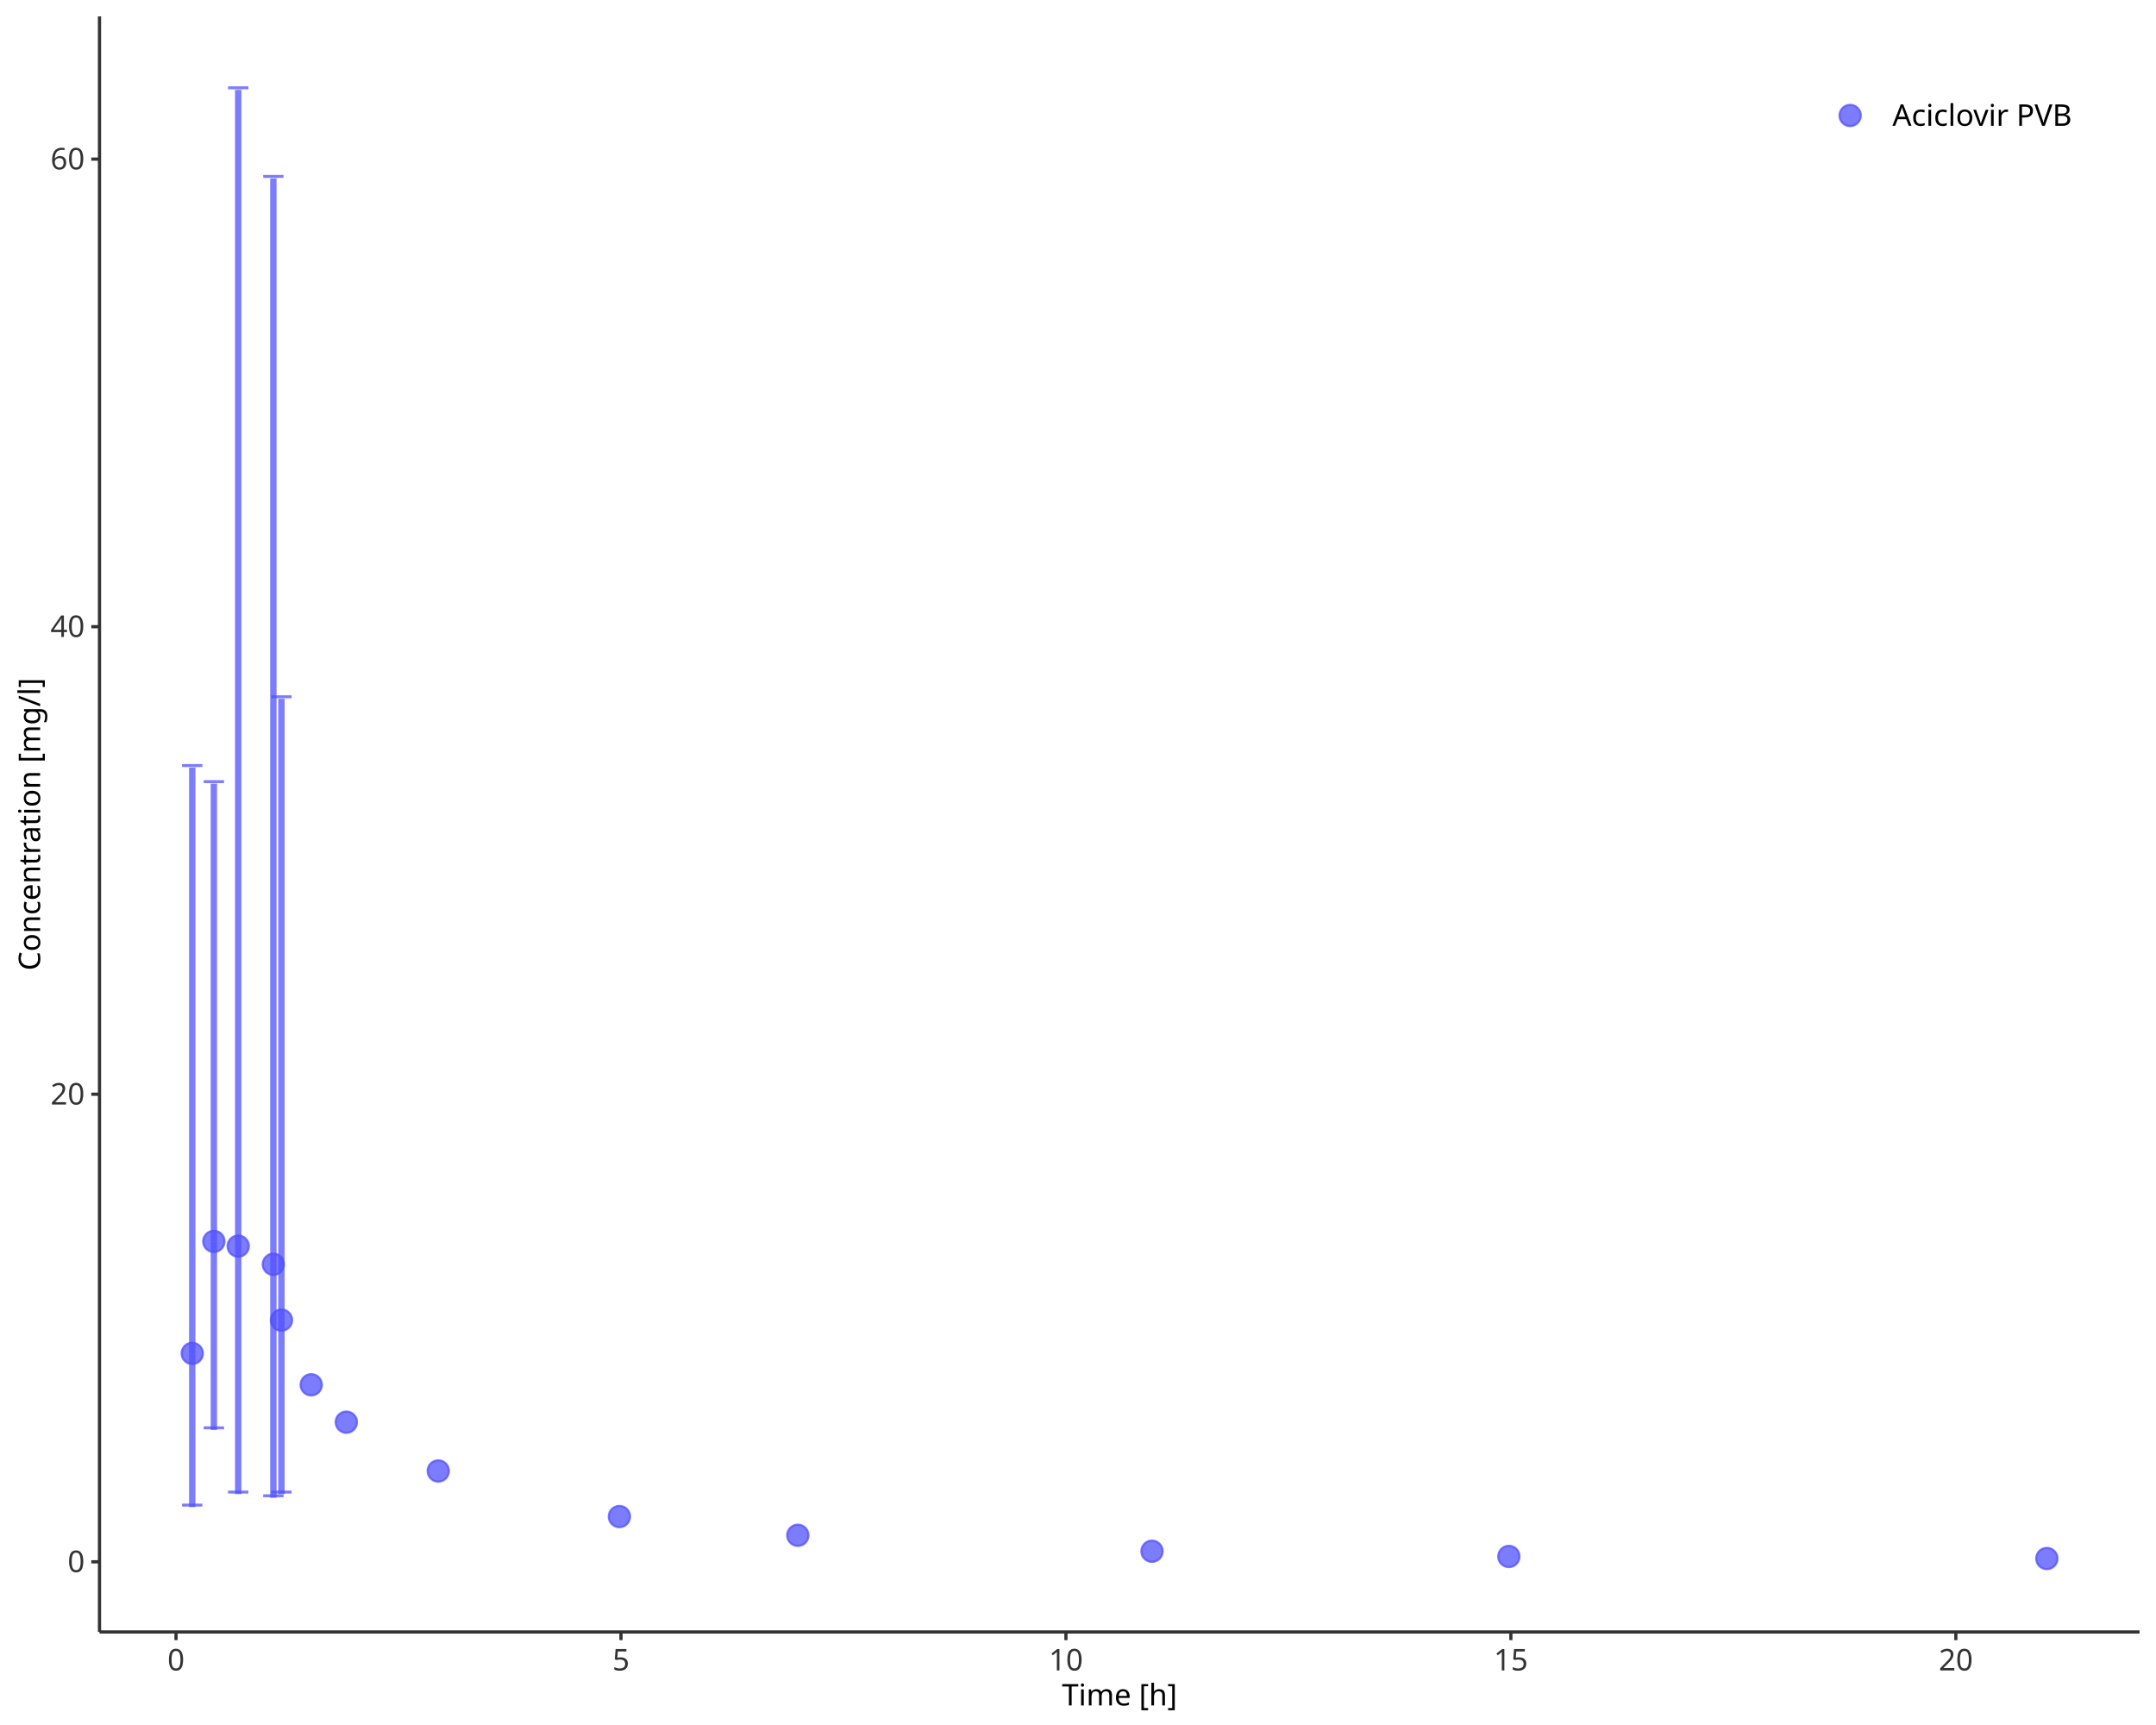
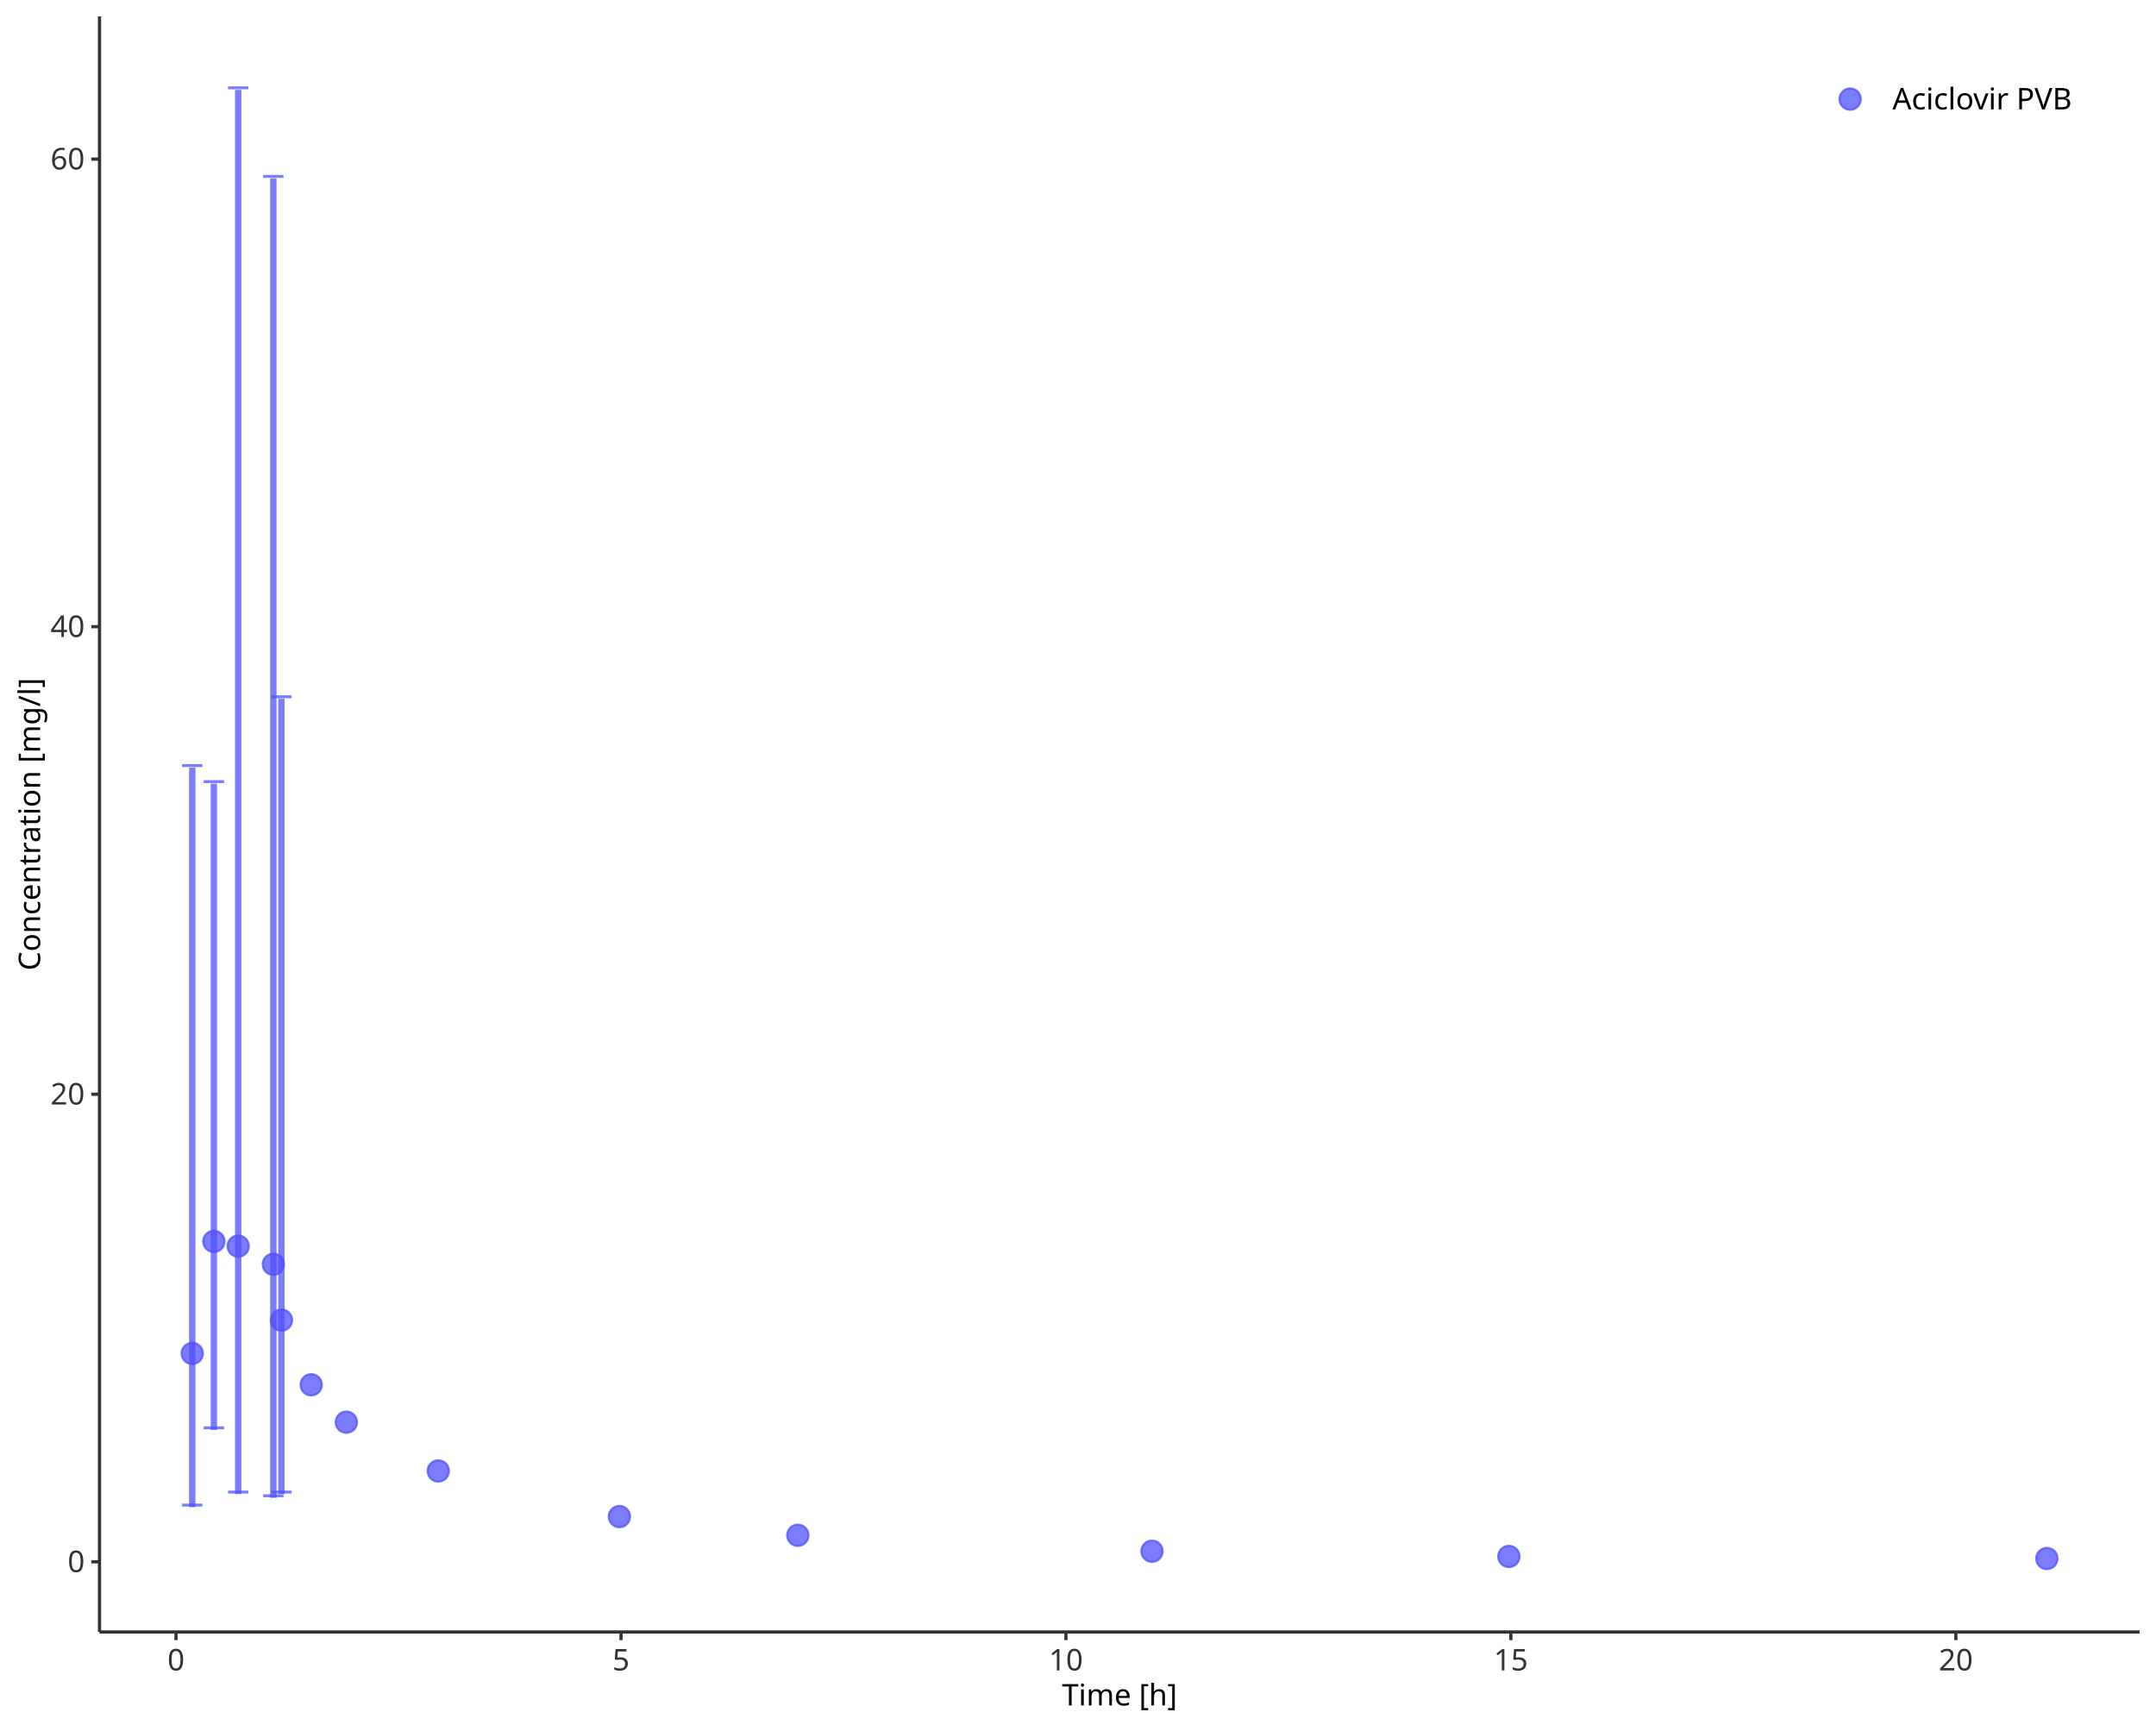
<svg xmlns="http://www.w3.org/2000/svg" class="svglite" data-engine-version="2.0" width="720.00pt" height="576.00pt" viewBox="0 0 720.00 576.00">
  <defs>
    <style type="text/css">
    .svglite line, .svglite polyline, .svglite polygon, .svglite path, .svglite rect, .svglite circle {
      fill: none;
      stroke: #000000;
      stroke-linecap: round;
      stroke-linejoin: round;
      stroke-miterlimit: 10.00;
    }
  </style>
  </defs>
  <rect width="100%" height="100%" style="stroke: none; fill: #FFFFFF;" />
  <defs>
    <clipPath id="cpMC4wMHw3MjAuMDB8MC4wMHw1NzYuMDA=">
      <rect x="0.00" y="0.00" width="720.00" height="576.00" />
    </clipPath>
  </defs>
  <g clip-path="url(#cpMC4wMHw3MjAuMDB8MC4wMHw1NzYuMDA=)">
-     <rect x="0.00" y="0.00" width="720.00" height="576.00" style="stroke-width: 1.07; stroke: none; fill: #FFFFFF;" />
+     <rect x="0" y="0.00" width="720.00" height="576.00" style="stroke-width: 1.07; stroke: none; fill: #FFFFFF;" />
  </g>
  <defs>
    <clipPath id="cpMzMuMjN8NzE0LjUyfDUuNDh8NTQ0Ljkz">
      <rect x="33.23" y="5.48" width="681.29" height="539.45" />
    </clipPath>
  </defs>
  <g clip-path="url(#cpMzMuMjN8NzE0LjUyfDUuNDh8NTQ0Ljkz)">
    <rect x="33.23" y="5.48" width="681.29" height="539.45" style="stroke-width: 1.07; stroke: none; fill: #FFFFFF;" />
  </g>
+   <g clip-path="url(#cpMC4wMHw3MjAuMDB8MC4wMHw1NzYuMDA=)">
+ </g>
+   <g clip-path="url(#cpMzMuMjN8NzE0LjUyfDUuNDh8NTQ0Ljkz)">
+ </g>
+   <g clip-path="url(#cpMC4wMHw3MjAuMDB8MC4wMHw1NzYuMDA=)">
+ </g>
+   <g clip-path="url(#cpMzMuMjN8NzE0LjUyfDUuNDh8NTQ0Ljkz)">
+ </g>
+   <g clip-path="url(#cpMC4wMHw3MjAuMDB8MC4wMHw1NzYuMDA=)">
+ </g>
+   <g clip-path="url(#cpMzMuMjN8NzE0LjUyfDUuNDh8NTQ0Ljkz)">
+ </g>
+   <g clip-path="url(#cpMC4wMHw3MjAuMDB8MC4wMHw1NzYuMDA=)">
+ </g>
+   <g clip-path="url(#cpMzMuMjN8NzE0LjUyfDUuNDh8NTQ0Ljkz)">
+ </g>
  <g clip-path="url(#cpMC4wMHw3MjAuMDB8MC4wMHw1NzYuMDA=)">
</g>
  <g clip-path="url(#cpMzMuMjN8NzE0LjUyfDUuNDh8NTQ0Ljkz)">
</g>
  <g clip-path="url(#cpMC4wMHw3MjAuMDB8MC4wMHw1NzYuMDA=)">
</g>
  <g clip-path="url(#cpMzMuMjN8NzE0LjUyfDUuNDh8NTQ0Ljkz)">
</g>
  <g clip-path="url(#cpMC4wMHw3MjAuMDB8MC4wMHw1NzYuMDA=)">
</g>
  <g clip-path="url(#cpMzMuMjN8NzE0LjUyfDUuNDh8NTQ0Ljkz)">
</g>
  <g clip-path="url(#cpMC4wMHw3MjAuMDB8MC4wMHw1NzYuMDA=)">
</g>
  <g clip-path="url(#cpMzMuMjN8NzE0LjUyfDUuNDh8NTQ0Ljkz)">
</g>
  <g clip-path="url(#cpMC4wMHw3MjAuMDB8MC4wMHw1NzYuMDA=)">
</g>
  <g clip-path="url(#cpMzMuMjN8NzE0LjUyfDUuNDh8NTQ0Ljkz)">
</g>
  <g clip-path="url(#cpMC4wMHw3MjAuMDB8MC4wMHw1NzYuMDA=)">
</g>
  <g clip-path="url(#cpMzMuMjN8NzE0LjUyfDUuNDh8NTQ0Ljkz)">
</g>
  <g clip-path="url(#cpMC4wMHw3MjAuMDB8MC4wMHw1NzYuMDA=)">
</g>
  <g clip-path="url(#cpMzMuMjN8NzE0LjUyfDUuNDh8NTQ0Ljkz)">
</g>
  <g clip-path="url(#cpMC4wMHw3MjAuMDB8MC4wMHw1NzYuMDA=)">
</g>
  <g clip-path="url(#cpMzMuMjN8NzE0LjUyfDUuNDh8NTQ0Ljkz)">
</g>
  <g clip-path="url(#cpMC4wMHw3MjAuMDB8MC4wMHw1NzYuMDA=)">
</g>
  <g clip-path="url(#cpMzMuMjN8NzE0LjUyfDUuNDh8NTQ0Ljkz)">
</g>
  <g clip-path="url(#cpMC4wMHw3MjAuMDB8MC4wMHw1NzYuMDA=)">
</g>
  <g clip-path="url(#cpMzMuMjN8NzE0LjUyfDUuNDh8NTQ0Ljkz)">
</g>
  <g clip-path="url(#cpMC4wMHw3MjAuMDB8MC4wMHw1NzYuMDA=)">
</g>
  <g clip-path="url(#cpMzMuMjN8NzE0LjUyfDUuNDh8NTQ0Ljkz)">
</g>
  <g clip-path="url(#cpMC4wMHw3MjAuMDB8MC4wMHw1NzYuMDA=)">
</g>
  <g clip-path="url(#cpMzMuMjN8NzE0LjUyfDUuNDh8NTQ0Ljkz)">
</g>
  <g clip-path="url(#cpMC4wMHw3MjAuMDB8MC4wMHw1NzYuMDA=)">
</g>
  <g clip-path="url(#cpMzMuMjN8NzE0LjUyfDUuNDh8NTQ0Ljkz)">
</g>
  <g clip-path="url(#cpMC4wMHw3MjAuMDB8MC4wMHw1NzYuMDA=)">
</g>
  <g clip-path="url(#cpMzMuMjN8NzE0LjUyfDUuNDh8NTQ0Ljkz)">
</g>
  <g clip-path="url(#cpMC4wMHw3MjAuMDB8MC4wMHw1NzYuMDA=)">
</g>
  <g clip-path="url(#cpMzMuMjN8NzE0LjUyfDUuNDh8NTQ0Ljkz)">
</g>
  <g clip-path="url(#cpMC4wMHw3MjAuMDB8MC4wMHw1NzYuMDA=)">
</g>
  <g clip-path="url(#cpMzMuMjN8NzE0LjUyfDUuNDh8NTQ0Ljkz)">
    <line x1="64.20" y1="503.25" x2="64.20" y2="451.92" style="stroke-width: 2.13; stroke: #5050FF; stroke-opacity: 0.75; stroke-linecap: butt;" />
    <line x1="71.42" y1="477.46" x2="71.42" y2="414.52" style="stroke-width: 2.13; stroke: #5050FF; stroke-opacity: 0.75; stroke-linecap: butt;" />
    <line x1="79.55" y1="498.90" x2="79.55" y2="416.10" style="stroke-width: 2.13; stroke: #5050FF; stroke-opacity: 0.75; stroke-linecap: butt;" />
    <line x1="91.29" y1="500.14" x2="91.29" y2="422.17" style="stroke-width: 2.13; stroke: #5050FF; stroke-opacity: 0.75; stroke-linecap: butt;" />
    <line x1="93.99" y1="498.90" x2="93.99" y2="440.80" style="stroke-width: 2.13; stroke: #5050FF; stroke-opacity: 0.75; stroke-linecap: butt;" />
    <line x1="64.20" y1="451.92" x2="64.20" y2="256.30" style="stroke-width: 2.13; stroke: #5050FF; stroke-opacity: 0.75; stroke-linecap: butt;" />
    <line x1="71.42" y1="414.52" x2="71.42" y2="261.68" style="stroke-width: 2.13; stroke: #5050FF; stroke-opacity: 0.75; stroke-linecap: butt;" />
    <line x1="79.55" y1="416.10" x2="79.55" y2="30.00" style="stroke-width: 2.13; stroke: #5050FF; stroke-opacity: 0.75; stroke-linecap: butt;" />
    <line x1="91.29" y1="422.17" x2="91.29" y2="59.58" style="stroke-width: 2.13; stroke: #5050FF; stroke-opacity: 0.75; stroke-linecap: butt;" />
    <line x1="93.99" y1="440.80" x2="93.99" y2="233.34" style="stroke-width: 2.13; stroke: #5050FF; stroke-opacity: 0.75; stroke-linecap: butt;" />
    <text x="64.20" y="500.72" text-anchor="middle" style="font-size: 15.17px; fill: #5050FF; fill-opacity: 0.75; font-family: sans;" textLength="8.44px" lengthAdjust="spacingAndGlyphs">_</text>
    <text x="71.42" y="474.92" text-anchor="middle" style="font-size: 15.17px; fill: #5050FF; fill-opacity: 0.75; font-family: sans;" textLength="8.44px" lengthAdjust="spacingAndGlyphs">_</text>
    <text x="79.55" y="496.37" text-anchor="middle" style="font-size: 15.17px; fill: #5050FF; fill-opacity: 0.75; font-family: sans;" textLength="8.44px" lengthAdjust="spacingAndGlyphs">_</text>
    <text x="91.29" y="497.61" text-anchor="middle" style="font-size: 15.17px; fill: #5050FF; fill-opacity: 0.75; font-family: sans;" textLength="8.44px" lengthAdjust="spacingAndGlyphs">_</text>
    <text x="93.99" y="496.37" text-anchor="middle" style="font-size: 15.17px; fill: #5050FF; fill-opacity: 0.75; font-family: sans;" textLength="8.44px" lengthAdjust="spacingAndGlyphs">_</text>
    <text x="64.20" y="253.77" text-anchor="middle" style="font-size: 15.17px; fill: #5050FF; fill-opacity: 0.75; font-family: sans;" textLength="8.44px" lengthAdjust="spacingAndGlyphs">_</text>
    <text x="71.42" y="259.15" text-anchor="middle" style="font-size: 15.17px; fill: #5050FF; fill-opacity: 0.75; font-family: sans;" textLength="8.44px" lengthAdjust="spacingAndGlyphs">_</text>
    <text x="79.55" y="27.47" text-anchor="middle" style="font-size: 15.17px; fill: #5050FF; fill-opacity: 0.75; font-family: sans;" textLength="8.44px" lengthAdjust="spacingAndGlyphs">_</text>
    <text x="91.29" y="57.05" text-anchor="middle" style="font-size: 15.17px; fill: #5050FF; fill-opacity: 0.75; font-family: sans;" textLength="8.44px" lengthAdjust="spacingAndGlyphs">_</text>
    <text x="93.99" y="230.81" text-anchor="middle" style="font-size: 15.17px; fill: #5050FF; fill-opacity: 0.75; font-family: sans;" textLength="8.44px" lengthAdjust="spacingAndGlyphs">_</text>
    <circle cx="64.20" cy="451.92" r="3.56" style="stroke-width: 0.71; stroke: #5050FF; stroke-opacity: 0.75; fill: #5050FF; fill-opacity: 0.75;" />
    <circle cx="71.42" cy="414.52" r="3.56" style="stroke-width: 0.71; stroke: #5050FF; stroke-opacity: 0.75; fill: #5050FF; fill-opacity: 0.75;" />
    <circle cx="79.55" cy="416.10" r="3.56" style="stroke-width: 0.71; stroke: #5050FF; stroke-opacity: 0.75; fill: #5050FF; fill-opacity: 0.75;" />
    <circle cx="91.29" cy="422.17" r="3.56" style="stroke-width: 0.71; stroke: #5050FF; stroke-opacity: 0.75; fill: #5050FF; fill-opacity: 0.75;" />
    <circle cx="93.99" cy="440.80" r="3.56" style="stroke-width: 0.71; stroke: #5050FF; stroke-opacity: 0.75; fill: #5050FF; fill-opacity: 0.75;" />
    <circle cx="103.93" cy="462.40" r="3.56" style="stroke-width: 0.71; stroke: #5050FF; stroke-opacity: 0.75; fill: #5050FF; fill-opacity: 0.75;" />
    <circle cx="115.66" cy="474.88" r="3.56" style="stroke-width: 0.71; stroke: #5050FF; stroke-opacity: 0.75; fill: #5050FF; fill-opacity: 0.75;" />
    <circle cx="146.36" cy="491.18" r="3.56" style="stroke-width: 0.71; stroke: #5050FF; stroke-opacity: 0.75; fill: #5050FF; fill-opacity: 0.75;" />
    <circle cx="206.85" cy="506.40" r="3.56" style="stroke-width: 0.71; stroke: #5050FF; stroke-opacity: 0.75; fill: #5050FF; fill-opacity: 0.75;" />
    <circle cx="266.44" cy="512.65" r="3.56" style="stroke-width: 0.71; stroke: #5050FF; stroke-opacity: 0.75; fill: #5050FF; fill-opacity: 0.75;" />
    <circle cx="384.71" cy="517.98" r="3.56" style="stroke-width: 0.71; stroke: #5050FF; stroke-opacity: 0.75; fill: #5050FF; fill-opacity: 0.75;" />
    <circle cx="503.89" cy="519.72" r="3.56" style="stroke-width: 0.71; stroke: #5050FF; stroke-opacity: 0.75; fill: #5050FF; fill-opacity: 0.75;" />
    <circle cx="683.55" cy="520.41" r="3.56" style="stroke-width: 0.71; stroke: #5050FF; stroke-opacity: 0.75; fill: #5050FF; fill-opacity: 0.75;" />
  </g>
  <g clip-path="url(#cpMC4wMHw3MjAuMDB8MC4wMHw1NzYuMDA=)">
    <polyline points="33.23,544.93 33.23,5.48 " style="stroke-width: 1.07; stroke: #333333; stroke-linecap: butt;" />
    <text x="28.30" y="524.95" text-anchor="end" style="font-size: 10.00px; fill: #333333; font-family: sans;" textLength="5.56px" lengthAdjust="spacingAndGlyphs">0</text>
    <text x="28.30" y="368.82" text-anchor="end" style="font-size: 10.00px; fill: #333333; font-family: sans;" textLength="11.12px" lengthAdjust="spacingAndGlyphs">20</text>
    <text x="28.30" y="212.70" text-anchor="end" style="font-size: 10.00px; fill: #333333; font-family: sans;" textLength="11.12px" lengthAdjust="spacingAndGlyphs">40</text>
    <text x="28.30" y="56.57" text-anchor="end" style="font-size: 10.00px; fill: #333333; font-family: sans;" textLength="11.12px" lengthAdjust="spacingAndGlyphs">60</text>
    <polyline points="30.49,521.51 33.23,521.51 " style="stroke-width: 1.07; stroke: #333333; stroke-linecap: butt;" />
    <polyline points="30.49,365.38 33.23,365.38 " style="stroke-width: 1.07; stroke: #333333; stroke-linecap: butt;" />
    <polyline points="30.49,209.26 33.23,209.26 " style="stroke-width: 1.07; stroke: #333333; stroke-linecap: butt;" />
    <polyline points="30.49,53.13 33.23,53.13 " style="stroke-width: 1.07; stroke: #333333; stroke-linecap: butt;" />
    <polyline points="33.23,544.93 714.52,544.93 " style="stroke-width: 1.07; stroke: #333333; stroke-linecap: butt;" />
    <polyline points="58.78,547.67 58.78,544.93 " style="stroke-width: 1.07; stroke: #333333; stroke-linecap: butt;" />
    <polyline points="207.38,547.67 207.38,544.93 " style="stroke-width: 1.07; stroke: #333333; stroke-linecap: butt;" />
    <polyline points="355.97,547.67 355.97,544.93 " style="stroke-width: 1.07; stroke: #333333; stroke-linecap: butt;" />
    <polyline points="504.56,547.67 504.56,544.93 " style="stroke-width: 1.07; stroke: #333333; stroke-linecap: butt;" />
    <polyline points="653.16,547.67 653.16,544.93 " style="stroke-width: 1.07; stroke: #333333; stroke-linecap: butt;" />
    <text x="58.78" y="557.78" text-anchor="middle" style="font-size: 10.00px; fill: #333333; font-family: sans;" textLength="5.56px" lengthAdjust="spacingAndGlyphs">0</text>
    <text x="207.38" y="557.78" text-anchor="middle" style="font-size: 10.00px; fill: #333333; font-family: sans;" textLength="5.56px" lengthAdjust="spacingAndGlyphs">5</text>
    <text x="355.97" y="557.78" text-anchor="middle" style="font-size: 10.00px; fill: #333333; font-family: sans;" textLength="11.12px" lengthAdjust="spacingAndGlyphs">10</text>
    <text x="504.56" y="557.78" text-anchor="middle" style="font-size: 10.00px; fill: #333333; font-family: sans;" textLength="11.12px" lengthAdjust="spacingAndGlyphs">15</text>
    <text x="653.16" y="557.78" text-anchor="middle" style="font-size: 10.00px; fill: #333333; font-family: sans;" textLength="11.12px" lengthAdjust="spacingAndGlyphs">20</text>
    <text x="373.88" y="569.48" text-anchor="middle" style="font-size: 10.00px; font-family: sans;" textLength="36.12px" lengthAdjust="spacingAndGlyphs">Time [h]</text>
    <text transform="translate(13.40,275.21) rotate(-90)" text-anchor="middle" style="font-size: 10.00px; font-family: sans;" textLength="89.50px" lengthAdjust="spacingAndGlyphs">Concentration [mg/l]</text>
-     <rect x="603.74" y="18.97" width="93.75" height="33.72" style="stroke-width: 1.07; stroke: none; fill: #FFFFFF;" />
-     <rect x="609.22" y="29.92" width="17.28" height="17.28" style="stroke-width: 1.07; stroke: none; fill: #FFFFFF;" />
-     <circle cx="617.86" cy="38.56" r="3.56" style="stroke-width: 0.71; stroke: #5050FF; stroke-opacity: 0.75; fill: #5050FF; fill-opacity: 0.75;" />
-     <text x="631.98" y="42.01" style="font-size: 10.00px; font-family: sans;" textLength="60.03px" lengthAdjust="spacingAndGlyphs">Aciclovir PVB</text>
+     <rect x="603.74" y="18.97" width="93.75" height="28.24" style="stroke-width: 1.07; stroke: none; fill: #FFFFFF;" />
+     <rect x="609.22" y="24.45" width="17.28" height="17.28" style="stroke-width: 1.07; stroke: none; fill: #FFFFFF;" />
+     <circle cx="617.86" cy="33.09" r="3.56" style="stroke-width: 0.71; stroke: #5050FF; stroke-opacity: 0.75; fill: #5050FF; fill-opacity: 0.75;" />
+     <text x="631.98" y="36.53" style="font-size: 10.00px; font-family: sans;" textLength="60.03px" lengthAdjust="spacingAndGlyphs">Aciclovir PVB</text>
  </g>
</svg>
